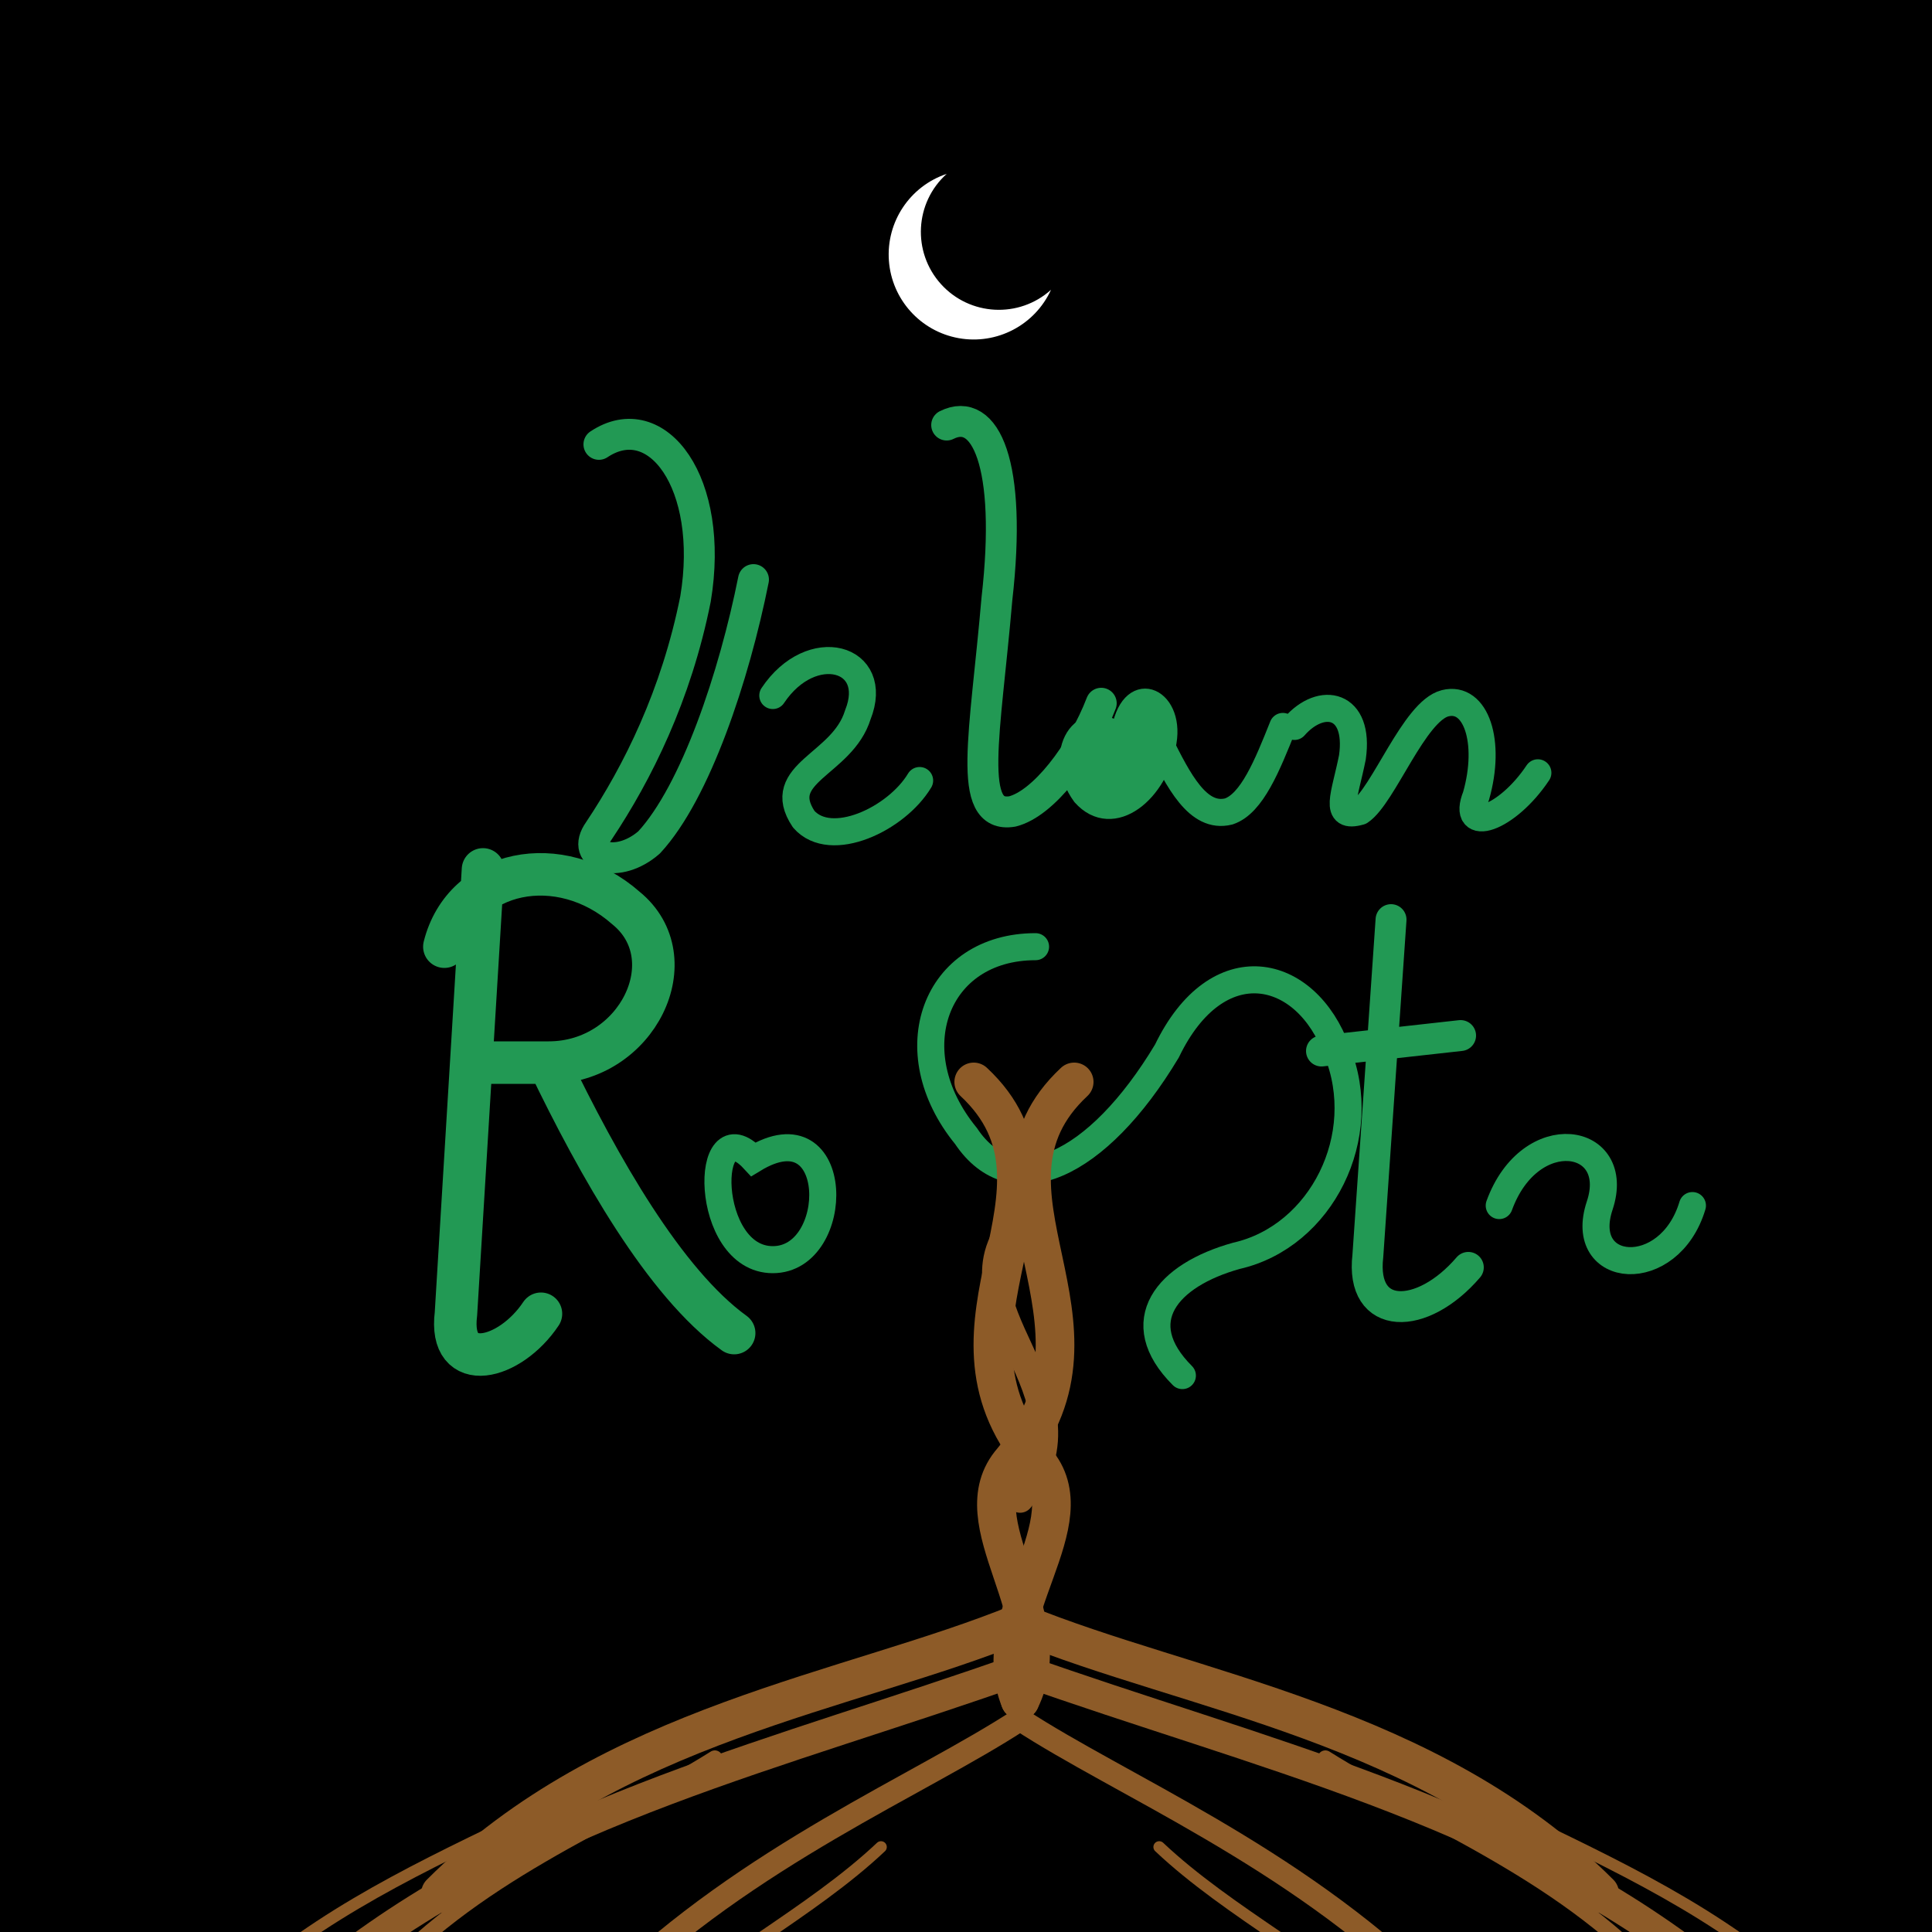
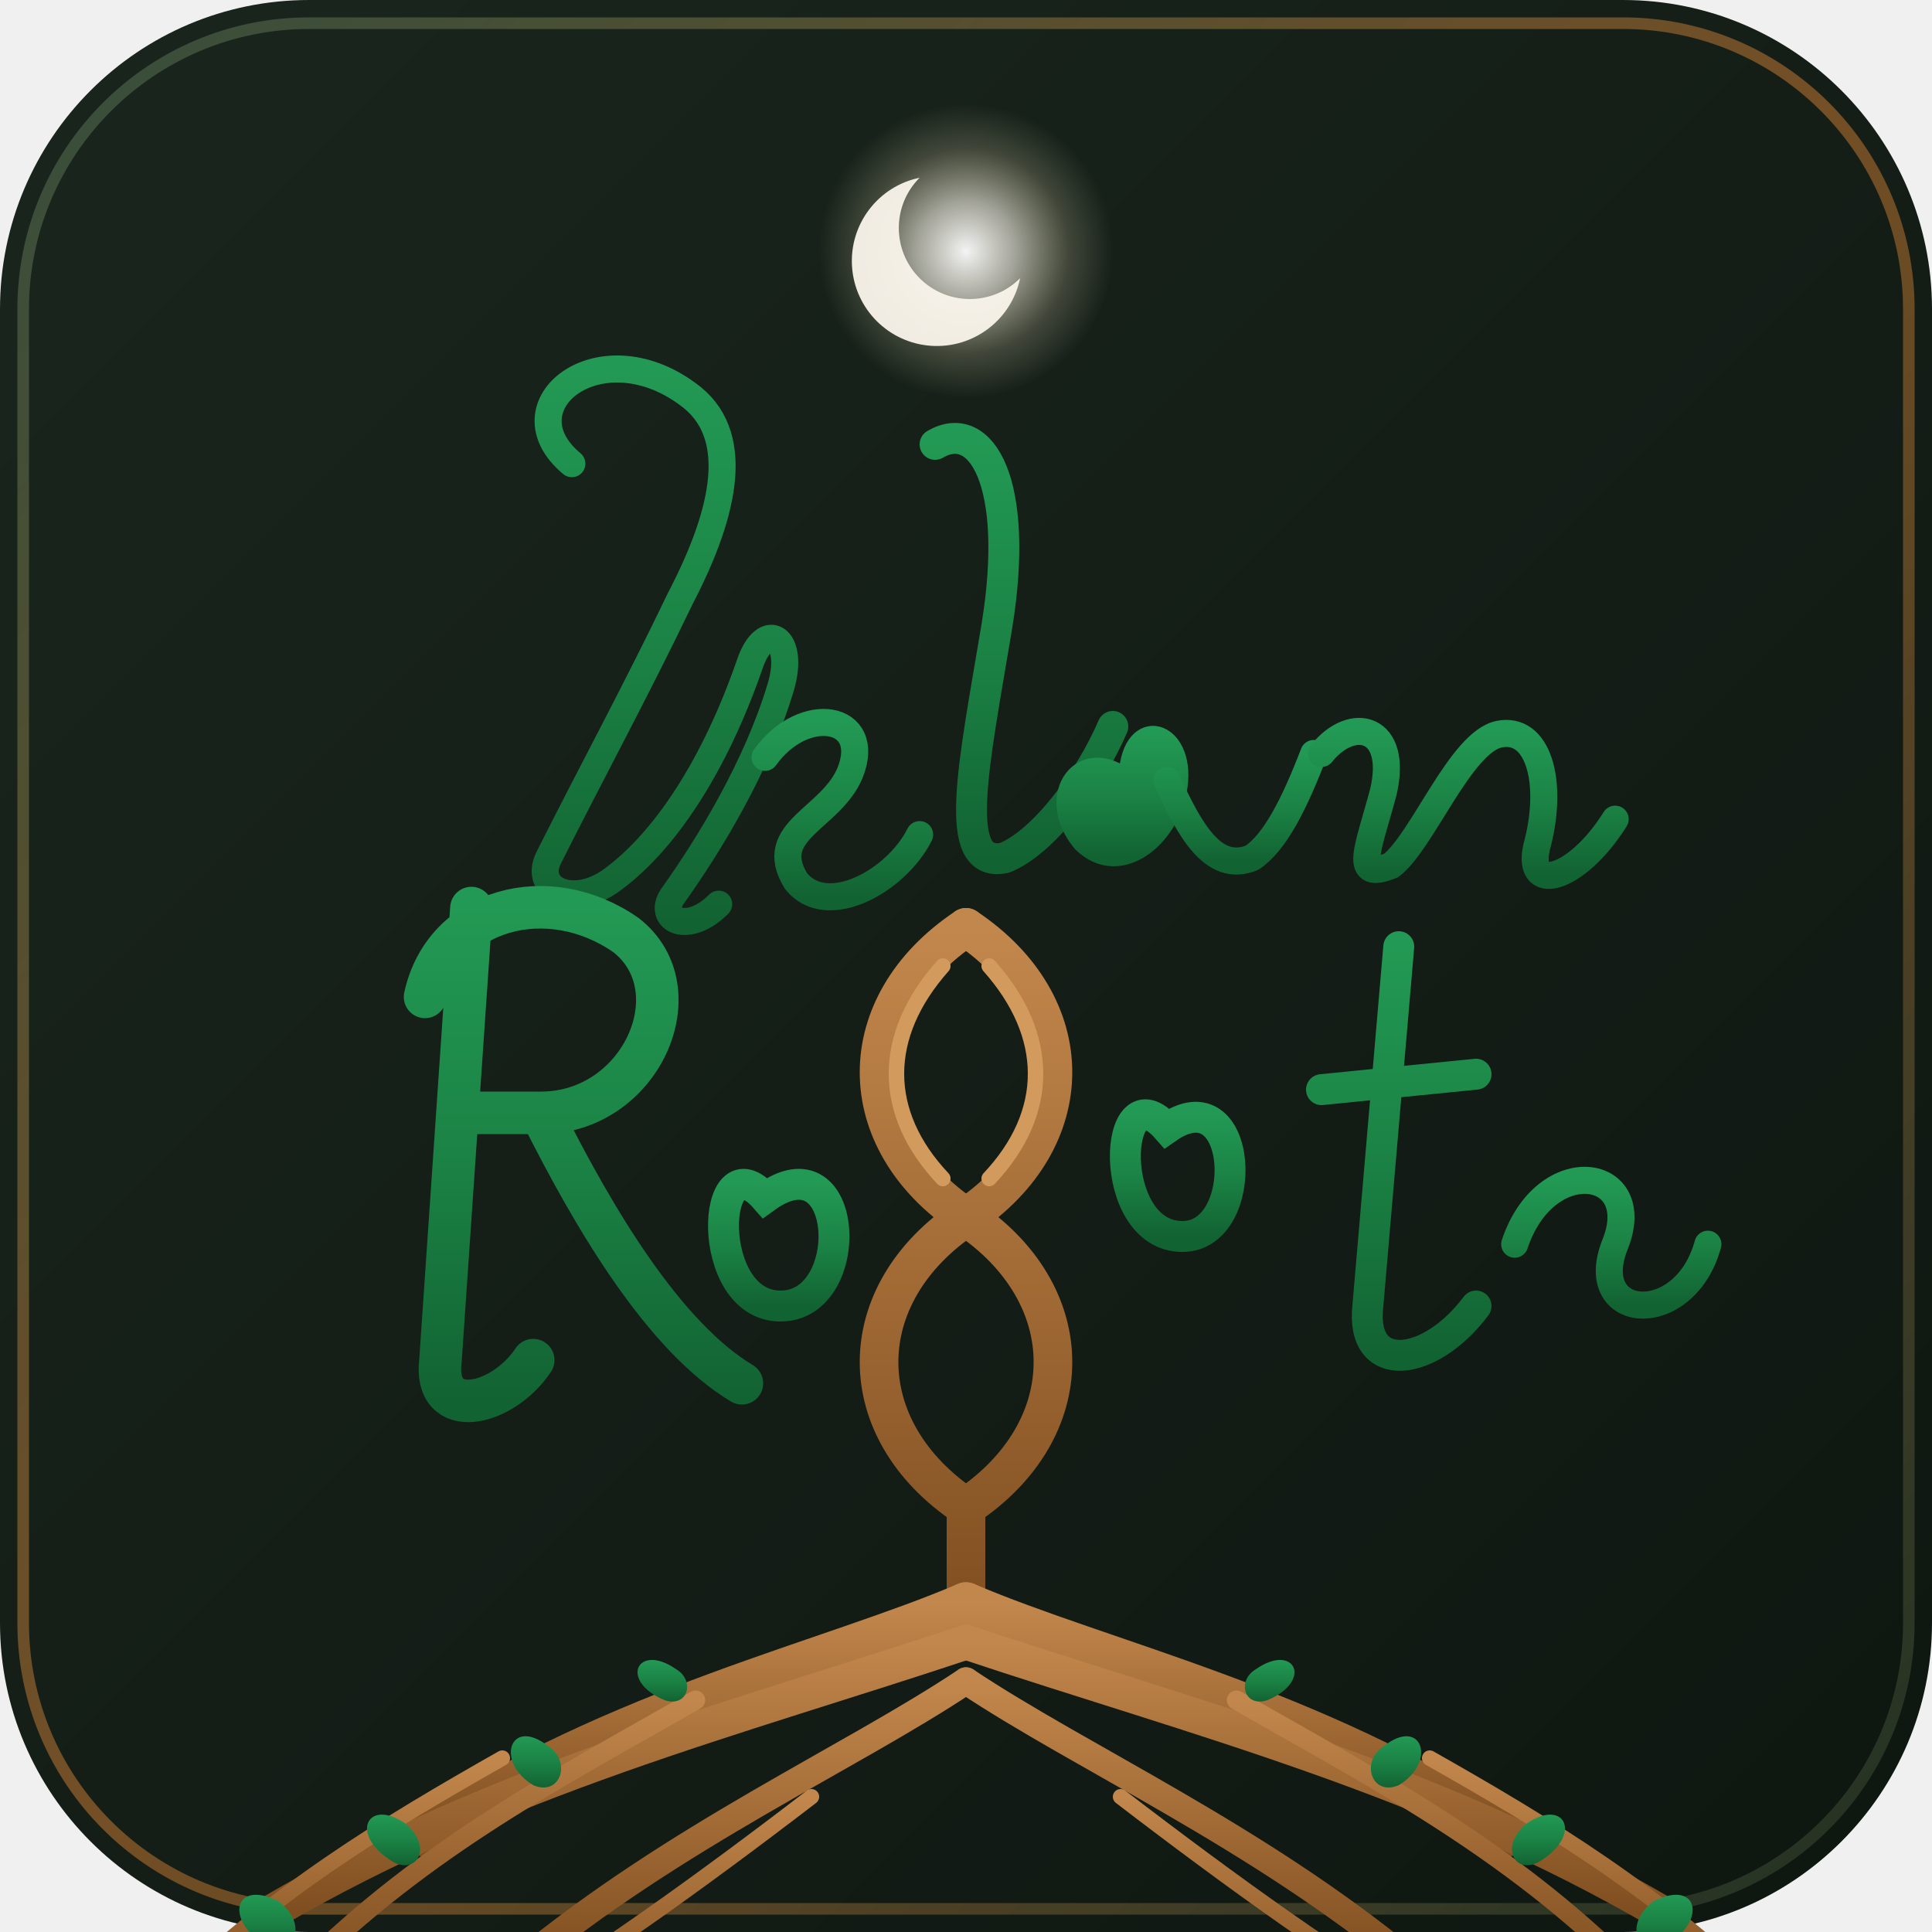
<svg xmlns="http://www.w3.org/2000/svg" viewBox="0 0 500 500" width="100%" height="100%">
-   <rect width="500" height="500" fill="#000000" />
-   <g transform="translate(250, 70)">
-     <path d="M -5, -25 A 22,22 0 1,0 22, 5 A 17,17 0 1,1 -5, -25 Z" fill="#FFFFFF" />
+   <defs>
+     <linearGradient id="badgeBg" x1="0%" y1="0%" x2="100%" y2="100%">
+       <stop offset="0%" stop-color="#1A261D" />
+       <stop offset="50%" stop-color="#141E17" />
+       <stop offset="100%" stop-color="#0E1610" />
+     </linearGradient>
+     <linearGradient id="borderGrad" x1="0%" y1="0%" x2="100%" y2="100%">
+       <stop offset="0%" stop-color="#3D5943" />
+       <stop offset="50%" stop-color="#8D5B28" />
+       <stop offset="100%" stop-color="#243829" />
+     </linearGradient>
+     <radialGradient id="crescentGlow" cx="50%" cy="50%" r="50%">
+       <stop offset="0%" stop-color="#FFFFFF" stop-opacity="0.95" />
+       <stop offset="35%" stop-color="#FAF4E8" stop-opacity="0.6" />
+       <stop offset="70%" stop-color="#E8DCB8" stop-opacity="0.2" />
+       <stop offset="100%" stop-color="#E8DCB8" stop-opacity="0" />
+     </radialGradient>
+     <linearGradient id="emeraldGrad" x1="0%" y1="0%" x2="0%" y2="100%">
+       <stop offset="0%" stop-color="#229954" />
+       <stop offset="50%" stop-color="#1B8345" />
+       <stop offset="100%" stop-color="#126332" />
+     </linearGradient>
+     <linearGradient id="woodGrad" x1="0%" y1="0%" x2="0%" y2="100%">
+       <stop offset="0%" stop-color="#C2874C" />
+       <stop offset="50%" stop-color="#A26B36" />
+       <stop offset="100%" stop-color="#7F4E20" />
+     </linearGradient>
+   </defs>
+   <rect width="500" height="500" rx="80" fill="url(#badgeBg)" />
+   <rect x="6" y="6" width="488" height="488" rx="74" fill="none" stroke="url(#borderGrad)" stroke-width="3" opacity="0.8" />
+   <g id="crescent-group">
+     <circle cx="250" cy="65" r="38" fill="url(#crescentGlow)" />
+     <path d="M 238,46 A 22,22 0 1,0 264,72 A 17,17 0 1,1 238,46 Z" fill="#FAF5EB" opacity="0.95" />
  </g>
-   <g fill="none" stroke="#229954" stroke-linecap="round" stroke-linejoin="round">
-     <path d="M 155,115 C 170,105 185,125 180,155 C 175,180 165,200 155,215 C 150,222 160,225 168,218 C 180,205 190,175 195,150" stroke-width="8" />
-     <path d="M 200,180 C 210,165 228,170 222,185 C 218,198 200,200 208,212 C 215,220 232,212 238,202" stroke-width="7" />
-     <path d="M 245,110 C 255,105 262,120 258,155 C 255,190 250,212 262,210 C 270,208 280,195 285,182" stroke-width="8" />
-     <path d="M 290,190 C 280,182 272,195 280,206 C 288,215 300,205 302,192 C 304,180 292,175 290,190 Z" fill="#229954" stroke-width="5" />
-     <path d="M 300,192 C 305,202 310,212 318,210 C 324,208 328,198 332,188" stroke-width="7" />
-     <path d="M 335,188 C 342,180 352,182 350,196 C 348,206 345,212 352,210 C 358,206 366,184 374,182 C 382,180 386,192 382,206 C 378,216 390,212 398,200" stroke-width="7" />
+   <g id="islam-text" fill="url(#emeraldGrad)" stroke="url(#emeraldGrad)" stroke-linecap="round" stroke-linejoin="round">
+     <path d="M 148,120 C 130,105 155,85 178,102 C 192,112 188,132 176,155 C 165,178 152,202 142,222 C 138,230 148,235 158,228 C 172,218 185,198 194,172 C 198,160 206,165 202,178 C 196,198 184,218 174,232 C 170,238 178,242 186,234" stroke-width="7" fill="none" />
+     <path d="M 198,196 C 208,182 226,185 220,200 C 215,212 198,215 206,228 C 214,238 232,228 238,216" stroke-width="7" fill="none" />
+     <path d="M 242,115 C 254,108 264,125 258,162 C 252,198 246,225 260,222 C 270,218 282,202 288,188" stroke-width="8" fill="none" />
+     <path d="M 292,202 C 280,192 270,206 280,218 C 290,228 304,216 305,202 C 306,188 292,185 292,202 Z" stroke-width="5" fill="url(#emeraldGrad)" />
+     <path d="M 302,202 C 308,215 314,226 324,222 C 330,218 335,208 340,195" stroke-width="7" fill="none" />
+     <path d="M 342,195 C 350,185 362,188 358,205 C 354,220 350,228 360,224 C 368,218 378,192 388,190 C 398,188 402,202 398,218 C 394,232 408,228 418,212" stroke-width="7" fill="none" />
  </g>
-   <path d="M 115,245 C 120,225 145,220 162,235 C 178,248 165,275 142,275 L 125,275 M 125,225 L 118,340 C 116,356 132,352 140,340 M 142,275 C 155,302 172,332 190,345" fill="none" stroke="#229954" stroke-width="11" stroke-linecap="round" stroke-linejoin="round" />
-   <path d="M 195,300 C 182,286 182,326 200,326 C 218,326 218,286 195,300 Z" fill="none" stroke="#229954" stroke-width="7" stroke-linecap="round" />
-   <path d="M 268,245 C 242,245 232,272 250,294 C 262,312 284,302 302,272 C 315,245 338,250 346,272 C 355,294 342,320 320,325 C 302,330 292,342 306,356" fill="none" stroke="#229954" stroke-width="7" stroke-linecap="round" />
-   <path d="M 360,238 L 354,325 C 352,342 368,342 380,328 M 342,272 L 378,268" fill="none" stroke="#229954" stroke-width="8" stroke-linecap="round" stroke-linejoin="round" />
-   <path d="M 388,312 C 396,290 420,294 414,312 C 408,330 432,332 438,312" fill="none" stroke="#229954" stroke-width="7" stroke-linecap="round" />
-   <g fill="none" stroke="#8D5B28" stroke-linecap="round" stroke-linejoin="round">
-     <path d="M 252,280 C 282,308 238,342 268,378 C 282,394 255,418 264,440" stroke-width="10" />
-     <path d="M 278,280 C 248,308 292,342 262,378 C 248,394 275,418 264,440" stroke-width="10" />
-     <path d="M 264,315 C 242,338 286,360 264,388" stroke-width="7" />
+   <g id="roots-text">
+     <path d="M 110,258 C 115,235 142,228 162,242 C 180,256 166,288 140,288 L 122,288 M 122,235 L 114,352 C 112,368 130,364 138,352 M 140,288 C 154,316 172,346 192,358" fill="none" stroke="url(#emeraldGrad)" stroke-width="11" stroke-linecap="round" stroke-linejoin="round" />
+     <path d="M 198,310 C 184,294 182,338 202,338 C 222,338 220,294 198,310 Z" fill="none" stroke="url(#emeraldGrad)" stroke-width="8" stroke-linecap="round" />
+     <path d="M 302,292 C 288,276 286,320 306,320 C 324,320 322,278 302,292 Z" fill="none" stroke="url(#emeraldGrad)" stroke-width="8" stroke-linecap="round" />
+     <path d="M 362,245 L 354,338 C 352,356 370,354 382,338 M 342,282 L 382,278" fill="none" stroke="url(#emeraldGrad)" stroke-width="8" stroke-linecap="round" stroke-linejoin="round" />
+     <path d="M 392,322 C 400,298 426,302 418,322 C 410,342 436,344 442,322" fill="none" stroke="url(#emeraldGrad)" stroke-width="7" stroke-linecap="round" />
  </g>
-   <g fill="none" stroke="#8D5B28" stroke-linecap="round">
-     <path d="M 264,420 C 220,438 158,446 114,490" stroke-width="10" />
-     <path d="M 264,420 C 308,438 370,446 414,490" stroke-width="10" />
-     <path d="M 264,432 C 202,454 140,468 88,508" stroke-width="8" />
-     <path d="M 264,432 C 326,454 388,468 440,508" stroke-width="8" />
-     <path d="M 264,445 C 238,462 194,480 158,515" stroke-width="6" />
-     <path d="M 264,445 C 290,462 334,480 370,515" stroke-width="6" />
-     <path d="M 185,455 C 158,472 122,485 96,515" stroke-width="4" />
-     <path d="M 343,455 C 370,472 406,485 432,515" stroke-width="4" />
-     <path d="M 132,472 C 105,485 78,498 56,520" stroke-width="3" />
-     <path d="M 396,472 C 423,485 450,498 472,520" stroke-width="3" />
-     <path d="M 228,478 C 210,495 184,508 166,525" stroke-width="3" />
-     <path d="M 300,478 C 318,495 344,508 362,525" stroke-width="3" />
+   <g id="central-trunk" fill="none" stroke="url(#woodGrad)" stroke-linecap="round" stroke-linejoin="round">
+     <path d="M 250,240 C 220,260 220,295 250,315 C 280,335 280,370 250,390 L 250,420" stroke-width="10" />
+     <path d="M 250,240 C 280,260 280,295 250,315 C 220,335 220,370 250,390 L 250,420" stroke-width="10" />
+     <path d="M 244,250 C 228,268 228,288 244,305" stroke-width="4" stroke="#D29A5C" />
+     <path d="M 256,250 C 272,268 272,288 256,305" stroke-width="4" stroke="#D29A5C" />
+   </g>
+   <g id="spreading-roots">
+     <g fill="none" stroke="url(#woodGrad)" stroke-linecap="round" stroke-linejoin="round">
+       <path d="M 250,415 C 215,430 160,442 110,475" stroke-width="11" />
+       <path d="M 250,415 C 285,430 340,442 390,475" stroke-width="11" />
+       <path d="M 250,425 C 190,445 130,460 70,495" stroke-width="9" />
+       <path d="M 250,425 C 310,445 370,460 430,495" stroke-width="9" />
+       <path d="M 250,435 C 220,455 175,475 135,508" stroke-width="7" />
+       <path d="M 250,435 C 280,455 325,475 365,508" stroke-width="7" />
+       <path d="M 180,440 C 145,460 110,478 78,510" stroke-width="5" />
+       <path d="M 320,440 C 355,460 390,478 422,510" stroke-width="5" />
+       <path d="M 130,455 C 100,472 70,490 42,518" stroke-width="4" />
+       <path d="M 370,455 C 400,472 430,490 458,518" stroke-width="4" />
+       <path d="M 210,465 C 180,488 152,508 128,522" stroke-width="4" />
+       <path d="M 290,465 C 320,488 348,508 372,522" stroke-width="4" />
+     </g>
+     <g fill="url(#emeraldGrad)">
+       <path d="M 105,472 C 95,465 90,475 102,482 C 108,485 112,478 105,472 Z" />
+       <path d="M 72,492 C 60,486 58,498 70,504 C 76,506 80,498 72,492 Z" />
+       <path d="M 142,452 C 132,444 128,456 138,462 C 145,465 148,456 142,452 Z" />
+       <path d="M 175,432 C 165,425 160,435 172,440 C 178,442 180,435 175,432 Z" />
+       <path d="M 395,472 C 405,465 410,475 398,482 C 392,485 388,478 395,472 Z" />
+       <path d="M 428,492 C 440,486 442,498 430,504 C 424,506 420,498 428,492 Z" />
+       <path d="M 358,452 C 368,444 372,456 362,462 C 355,465 352,456 358,452 Z" />
+       <path d="M 325,432 C 335,425 340,435 328,440 C 322,442 320,435 325,432 Z" />
+     </g>
  </g>
</svg>
